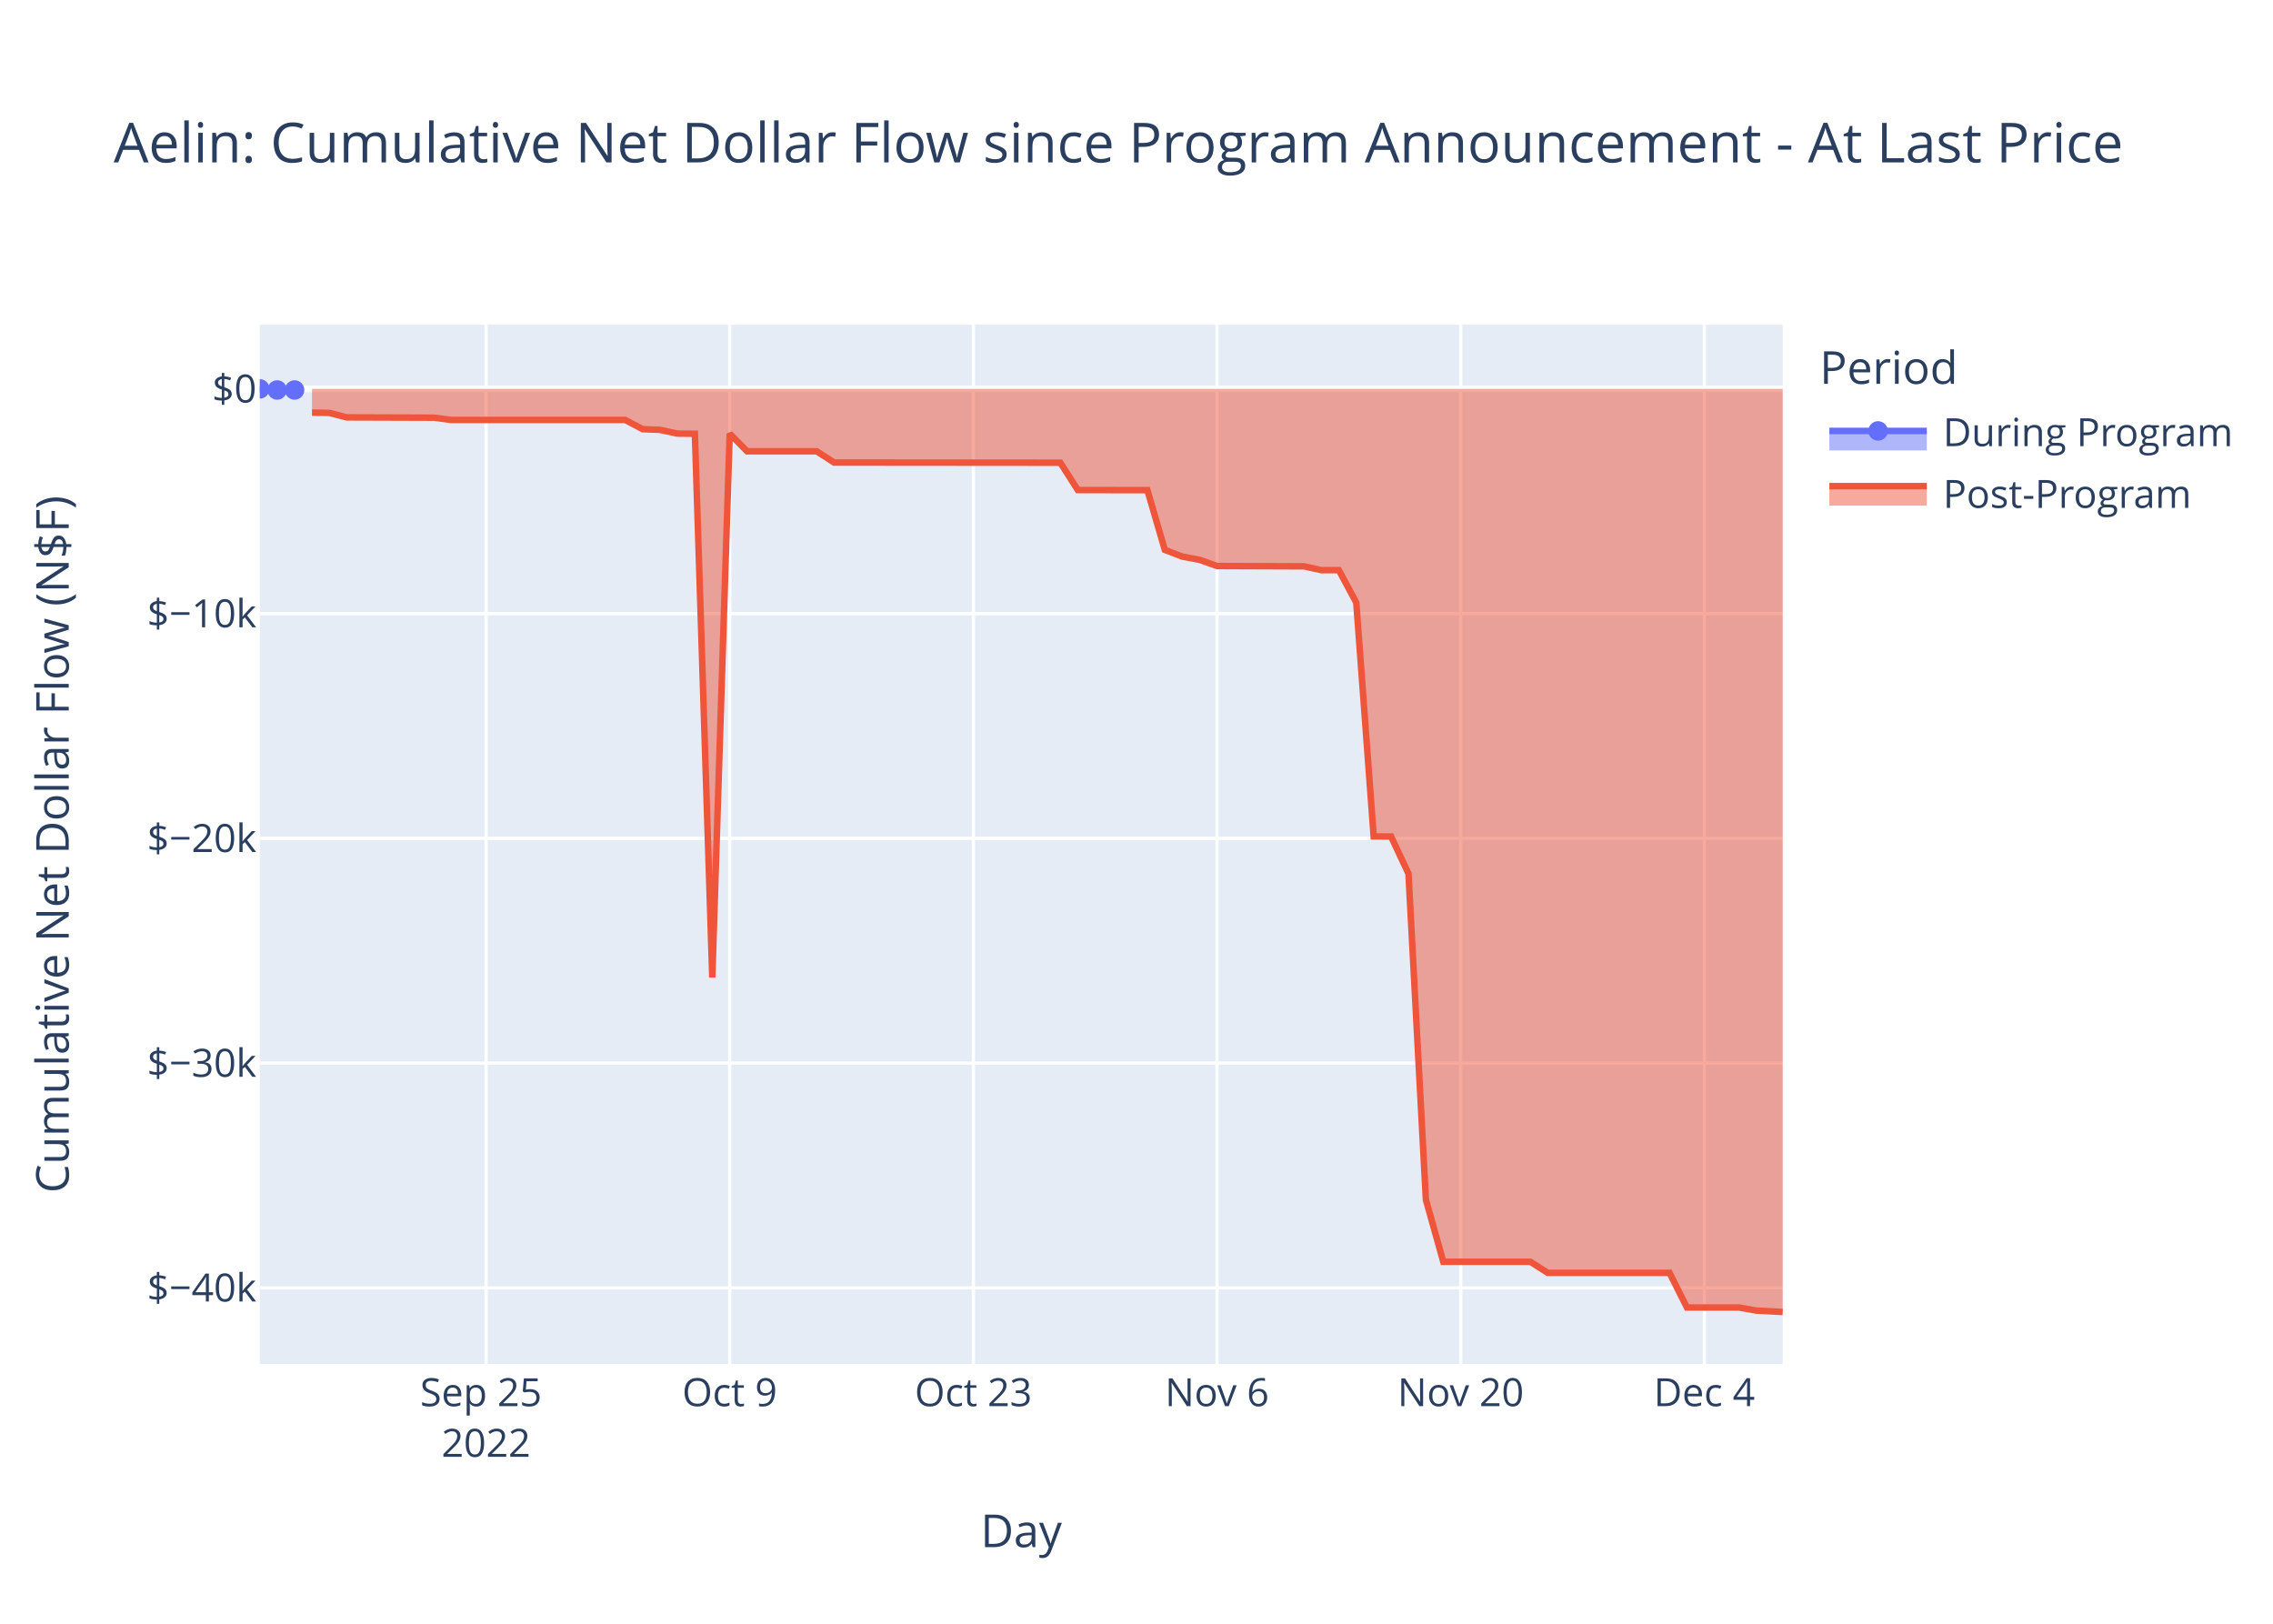
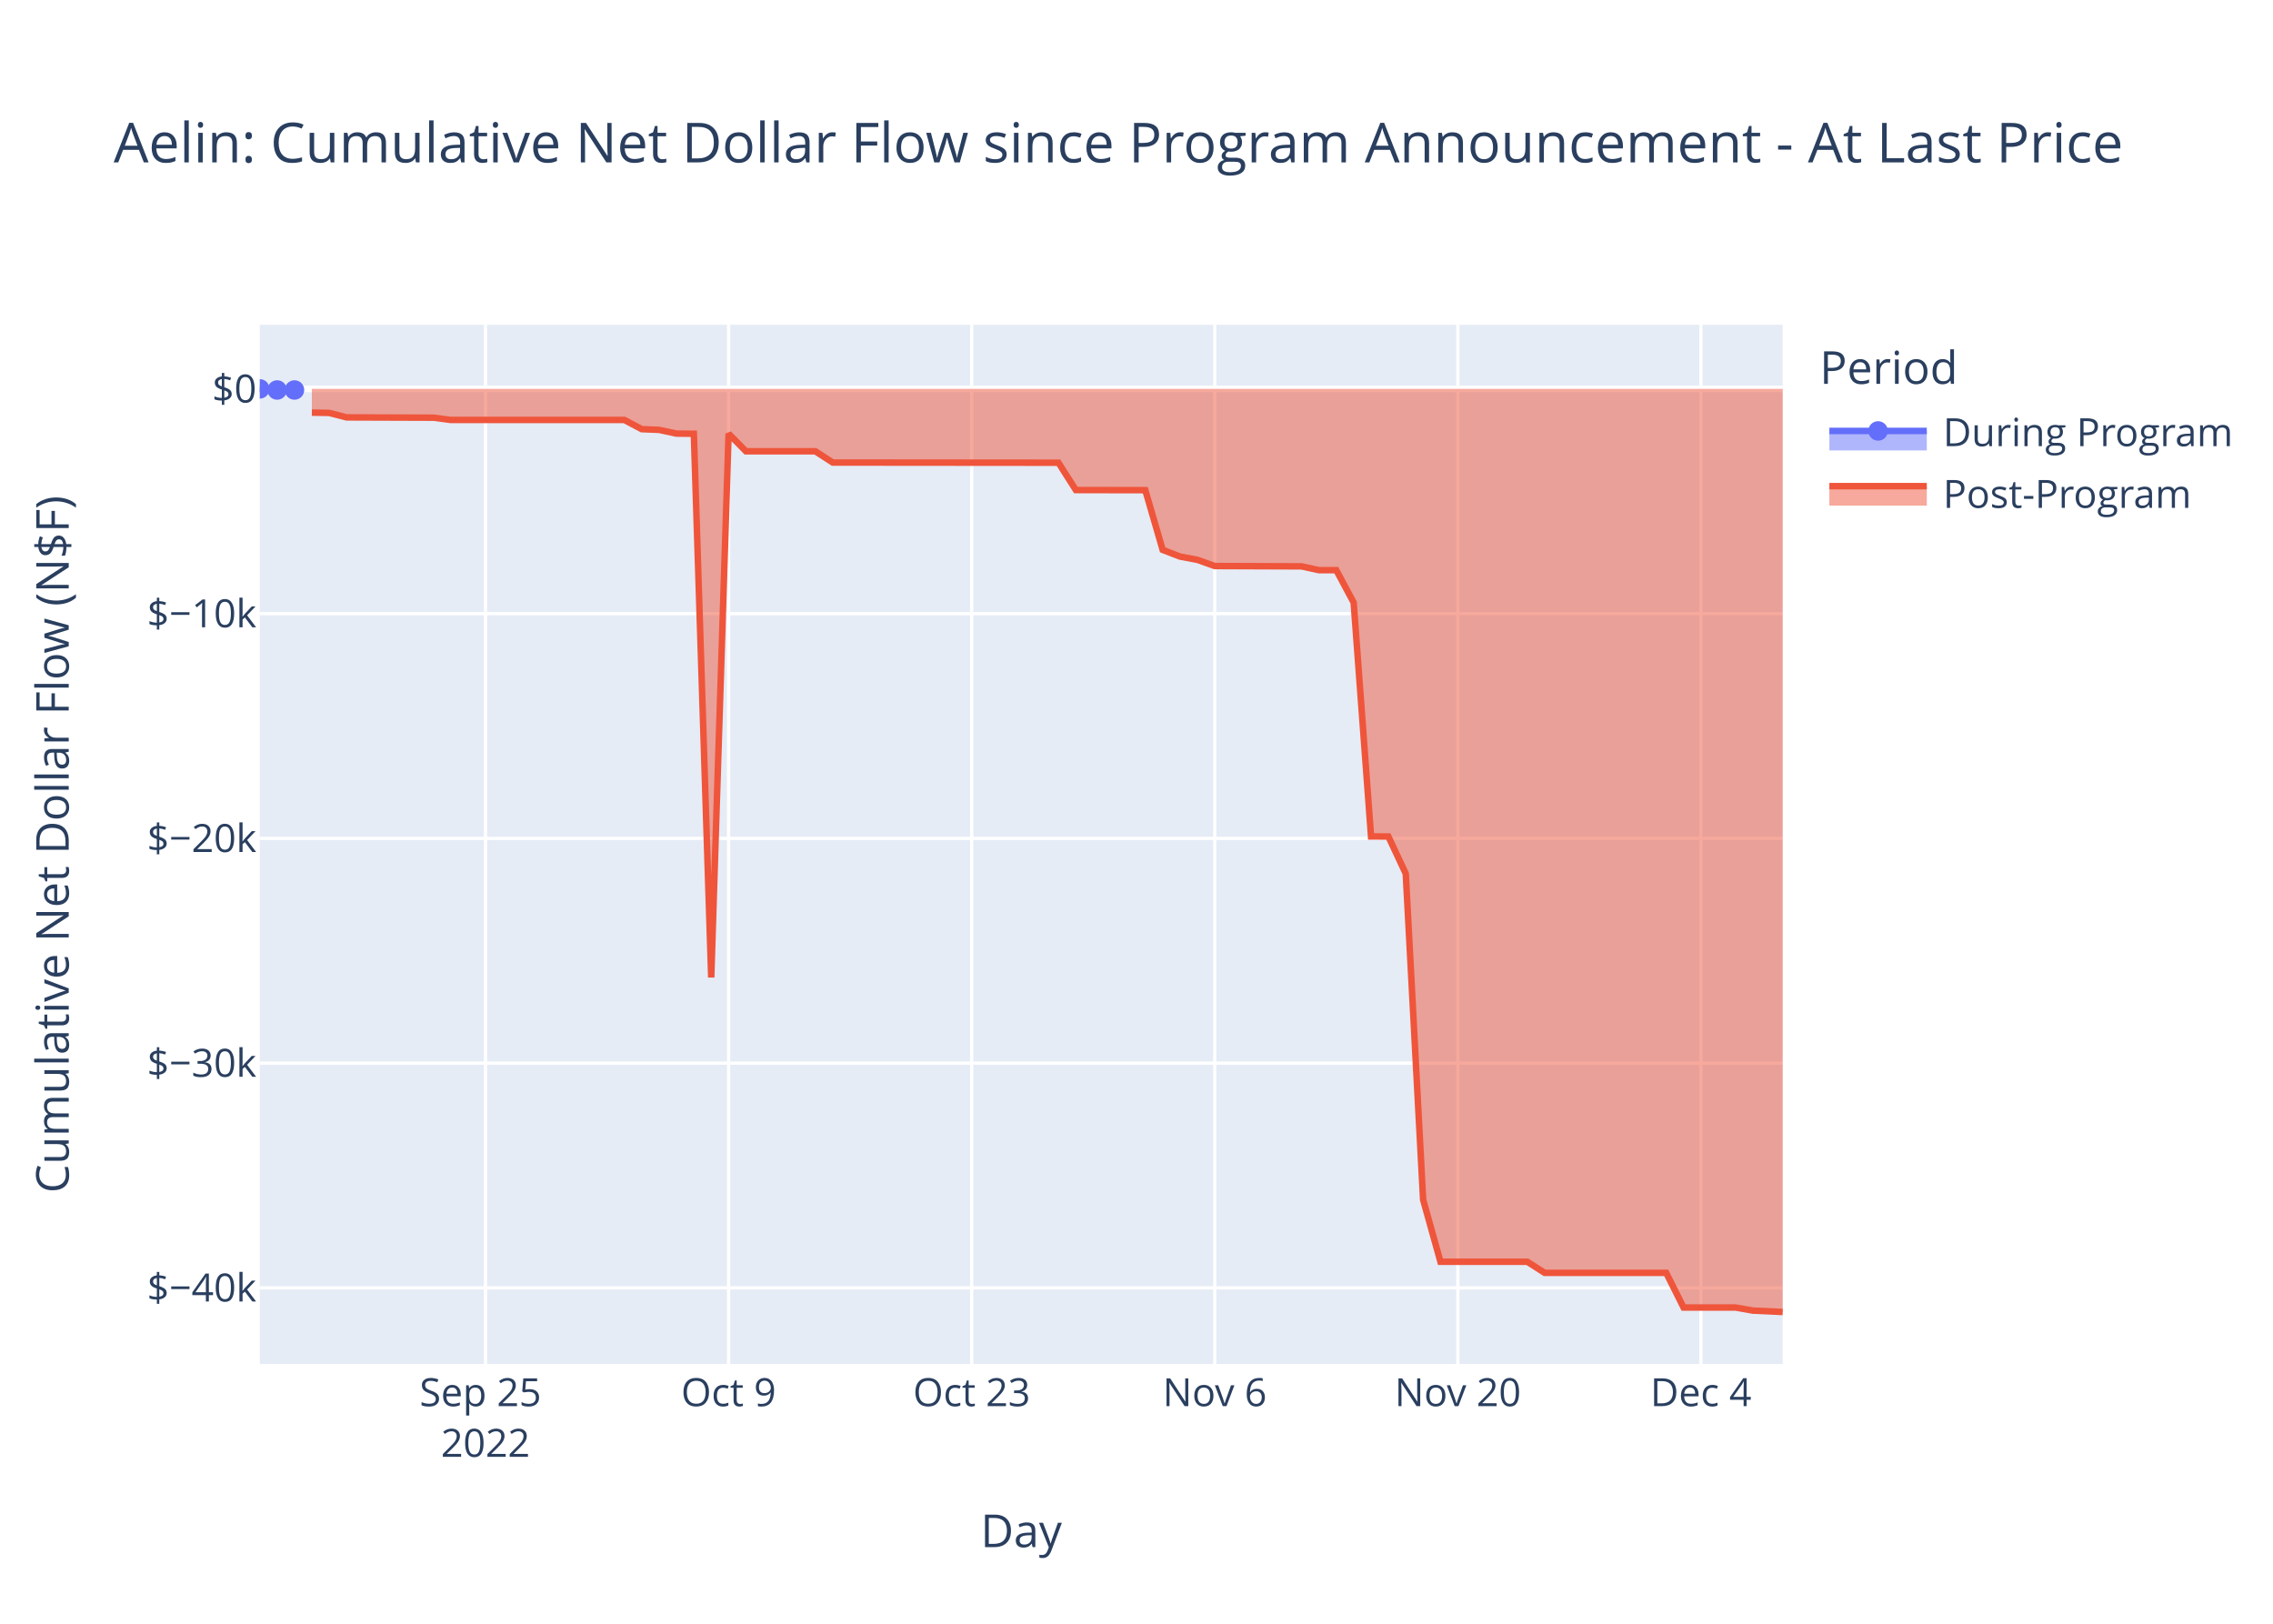
<svg xmlns="http://www.w3.org/2000/svg" class="main-svg" width="700" height="500" style="" viewBox="0 0 700 500">
  <rect x="0" y="0" width="700" height="500" style="fill: rgb(255, 255, 255); fill-opacity: 1;" />
-   <defs id="defs-596132">
+   <defs id="defs-c93cc6">
    <g class="clips">
-       <clipPath id="clip596132xyplot" class="plotclip">
+       <clipPath id="clipc93cc6xyplot" class="plotclip">
        <rect width="469" height="320" />
      </clipPath>
-       <clipPath class="axesclip" id="clip596132x">
+       <clipPath class="axesclip" id="clipc93cc6x">
        <rect x="80" y="0" width="469" height="500" />
      </clipPath>
-       <clipPath class="axesclip" id="clip596132y">
+       <clipPath class="axesclip" id="clipc93cc6y">
        <rect x="0" y="100" width="700" height="320" />
      </clipPath>
-       <clipPath class="axesclip" id="clip596132xy">
+       <clipPath class="axesclip" id="clipc93cc6xy">
        <rect x="80" y="100" width="469" height="320" />
      </clipPath>
    </g>
    <g class="gradients" />
    <g class="patterns" />
  </defs>
  <g class="bglayer">
    <rect class="bg" x="80" y="100" width="469" height="320" style="fill: rgb(229, 236, 246); fill-opacity: 1; stroke-width: 0;" />
  </g>
  <g class="layer-below">
    <g class="imagelayer" />
    <g class="shapelayer" />
  </g>
  <g class="cartesianlayer">
    <g class="subplot xy">
      <g class="layer-subplot">
        <g class="shapelayer" />
        <g class="imagelayer" />
      </g>
      <g class="minor-gridlayer">
        <g class="x" />
        <g class="y" />
      </g>
      <g class="gridlayer">
        <g class="x">
-           <path class="xgrid crisp" transform="translate(149.68,0)" d="M0,100v320" style="stroke: rgb(255, 255, 255); stroke-opacity: 1; stroke-width: 1px;" />
-           <path class="xgrid crisp" transform="translate(224.72,0)" d="M0,100v320" style="stroke: rgb(255, 255, 255); stroke-opacity: 1; stroke-width: 1px;" />
-           <path class="xgrid crisp" transform="translate(299.76,0)" d="M0,100v320" style="stroke: rgb(255, 255, 255); stroke-opacity: 1; stroke-width: 1px;" />
-           <path class="xgrid crisp" transform="translate(374.8,0)" d="M0,100v320" style="stroke: rgb(255, 255, 255); stroke-opacity: 1; stroke-width: 1px;" />
-           <path class="xgrid crisp" transform="translate(449.84,0)" d="M0,100v320" style="stroke: rgb(255, 255, 255); stroke-opacity: 1; stroke-width: 1px;" />
-           <path class="xgrid crisp" transform="translate(524.88,0)" d="M0,100v320" style="stroke: rgb(255, 255, 255); stroke-opacity: 1; stroke-width: 1px;" />
+           <path class="xgrid crisp" transform="translate(149.51,0)" d="M0,100v320" style="stroke: rgb(255, 255, 255); stroke-opacity: 1; stroke-width: 1px;" />
+           <path class="xgrid crisp" transform="translate(224.38,0)" d="M0,100v320" style="stroke: rgb(255, 255, 255); stroke-opacity: 1; stroke-width: 1px;" />
+           <path class="xgrid crisp" transform="translate(299.24,0)" d="M0,100v320" style="stroke: rgb(255, 255, 255); stroke-opacity: 1; stroke-width: 1px;" />
+           <path class="xgrid crisp" transform="translate(374.1,0)" d="M0,100v320" style="stroke: rgb(255, 255, 255); stroke-opacity: 1; stroke-width: 1px;" />
+           <path class="xgrid crisp" transform="translate(448.96,0)" d="M0,100v320" style="stroke: rgb(255, 255, 255); stroke-opacity: 1; stroke-width: 1px;" />
+           <path class="xgrid crisp" transform="translate(523.82,0)" d="M0,100v320" style="stroke: rgb(255, 255, 255); stroke-opacity: 1; stroke-width: 1px;" />
        </g>
        <g class="y">
          <path class="ygrid crisp" transform="translate(0,396.57)" d="M80,0h469" style="stroke: rgb(255, 255, 255); stroke-opacity: 1; stroke-width: 1px;" />
          <path class="ygrid crisp" transform="translate(0,327.37)" d="M80,0h469" style="stroke: rgb(255, 255, 255); stroke-opacity: 1; stroke-width: 1px;" />
          <path class="ygrid crisp" transform="translate(0,258.16)" d="M80,0h469" style="stroke: rgb(255, 255, 255); stroke-opacity: 1; stroke-width: 1px;" />
          <path class="ygrid crisp" transform="translate(0,188.96)" d="M80,0h469" style="stroke: rgb(255, 255, 255); stroke-opacity: 1; stroke-width: 1px;" />
        </g>
      </g>
      <g class="zerolinelayer">
        <path class="yzl zl crisp" transform="translate(0,119.75)" d="M80,0h469" style="stroke: rgb(255, 255, 255); stroke-opacity: 1; stroke-width: 2px;" />
      </g>
      <path class="xlines-below" />
      <path class="ylines-below" />
      <g class="overlines-below" />
      <g class="xaxislayer-below" />
      <g class="yaxislayer-below" />
      <g class="overaxes-below" />
-       <g class="plot" transform="translate(80,100)" clip-path="url(#clip596132xyplot)">
+       <g class="plot" transform="translate(80,100)" clip-path="url(#clipc93cc6xyplot)">
        <g class="scatterlayer mlayer">
-           <g class="trace scatter trace4c8ef1" style="stroke-miterlimit: 2;">
+           <g class="trace scatter tracee34d88" style="stroke-miterlimit: 2;">
            <g class="fills">
              <g>
-                 <path class="js-fill" d="M10.72,19.75L0,19.75L0,19.75L10.72,20.09" style="fill: rgb(99, 110, 250); fill-opacity: 0.5; stroke-width: 0;" />
+                 <path class="js-fill" d="M10.69,19.75L0,19.75L0,19.75L10.69,20.09" style="fill: rgb(99, 110, 250); fill-opacity: 0.5; stroke-width: 0;" />
              </g>
            </g>
            <g class="errorbars" />
            <g class="lines">
-               <path class="js-line" d="M0,19.75L10.72,20.09" style="vector-effect: non-scaling-stroke; fill: none; stroke: rgb(99, 110, 250); stroke-opacity: 1; stroke-width: 2px; opacity: 1;" />
+               <path class="js-line" d="M0,19.75L10.69,20.09" style="vector-effect: non-scaling-stroke; fill: none; stroke: rgb(99, 110, 250); stroke-opacity: 1; stroke-width: 2px; opacity: 1;" />
            </g>
            <g class="points">
              <path class="point" transform="translate(0,19.75)" d="M3,0A3,3 0 1,1 0,-3A3,3 0 0,1 3,0Z" style="opacity: 1; stroke-width: 0px; fill: rgb(99, 110, 250); fill-opacity: 1;" />
-               <path class="point" transform="translate(5.36,20.09)" d="M3,0A3,3 0 1,1 0,-3A3,3 0 0,1 3,0Z" style="opacity: 1; stroke-width: 0px; fill: rgb(99, 110, 250); fill-opacity: 1;" />
-               <path class="point" transform="translate(10.72,20.09)" d="M3,0A3,3 0 1,1 0,-3A3,3 0 0,1 3,0Z" style="opacity: 1; stroke-width: 0px; fill: rgb(99, 110, 250); fill-opacity: 1;" />
+               <path class="point" transform="translate(5.35,20.09)" d="M3,0A3,3 0 1,1 0,-3A3,3 0 0,1 3,0Z" style="opacity: 1; stroke-width: 0px; fill: rgb(99, 110, 250); fill-opacity: 1;" />
+               <path class="point" transform="translate(10.69,20.09)" d="M3,0A3,3 0 1,1 0,-3A3,3 0 0,1 3,0Z" style="opacity: 1; stroke-width: 0px; fill: rgb(99, 110, 250); fill-opacity: 1;" />
            </g>
            <g class="text" />
          </g>
-           <g class="trace scatter trace322878" style="stroke-miterlimit: 2;">
+           <g class="trace scatter tracebcef8d" style="stroke-miterlimit: 2;">
            <g class="fills">
              <g>
-                 <path class="js-fill" d="M469,19.75L16.08,19.75L16.08,27.06L21.44,27.15L26.8,28.53L53.6,28.62L58.96,29.32L112.56,29.32L117.92,32.15L123.28,32.37L128.64,33.52L134,33.57L139.36,200.99L144.72,33.54L150.08,38.97L171.52,38.97L176.88,42.43L246.56,42.49L251.92,50.9L273.36,50.94L278.72,69.32L284.08,71.39L289.44,72.39L294.8,74.3L300.16,74.32L321.6,74.4L326.96,75.57L332.32,75.57L337.68,85.55L343.04,157.57L348.4,157.59L353.76,169.02L359.12,269.42L364.48,288.53L369.84,288.53L391.28,288.53L396.64,291.95L434.16,291.95L439.52,302.63L455.6,302.63L460.96,303.58L469,304" style="fill: rgb(239, 85, 59); fill-opacity: 0.5; stroke-width: 0;" />
+                 <path class="js-fill" d="M469,19.75L16.04,19.75L16.04,27.06L21.39,27.15L26.74,28.53L53.47,28.62L58.82,29.32L112.29,29.32L117.64,32.15L122.99,32.37L128.33,33.52L133.68,33.57L139.03,200.99L144.38,33.54L149.72,38.97L171.11,38.97L176.46,42.43L245.97,42.49L251.32,50.9L272.71,50.94L278.06,69.32L283.41,71.39L288.75,72.39L294.1,74.3L299.45,74.32L320.84,74.4L326.18,75.57L331.53,75.57L336.88,85.55L342.23,157.57L347.57,157.59L352.92,169.02L358.27,269.42L363.61,288.53L368.96,288.53L390.35,288.53L395.7,291.95L433.13,291.95L438.48,302.63L454.52,302.63L459.87,303.58L469,304" style="fill: rgb(239, 85, 59); fill-opacity: 0.5; stroke-width: 0;" />
              </g>
            </g>
            <g class="errorbars" />
            <g class="lines">
-               <path class="js-line" d="M16.08,27.06L21.44,27.15L26.8,28.53L53.6,28.62L58.96,29.32L112.56,29.32L117.92,32.15L123.28,32.37L128.64,33.52L134,33.57L139.36,200.99L144.72,33.54L150.08,38.97L171.52,38.97L176.88,42.43L246.56,42.49L251.92,50.9L273.36,50.94L278.72,69.32L284.08,71.39L289.44,72.39L294.8,74.3L300.16,74.32L321.6,74.4L326.96,75.57L332.32,75.57L337.68,85.55L343.04,157.57L348.4,157.59L353.76,169.02L359.12,269.42L364.48,288.53L369.84,288.53L391.28,288.53L396.64,291.95L434.16,291.95L439.52,302.63L455.6,302.63L460.96,303.58L469,304" style="vector-effect: non-scaling-stroke; fill: none; stroke: rgb(239, 85, 59); stroke-opacity: 1; stroke-width: 2px; opacity: 1;" />
+               <path class="js-line" d="M16.04,27.06L21.39,27.15L26.74,28.53L53.47,28.62L58.82,29.32L112.29,29.32L117.64,32.15L122.99,32.37L128.33,33.52L133.68,33.57L139.03,200.99L144.38,33.54L149.72,38.97L171.11,38.97L176.46,42.43L245.97,42.49L251.32,50.9L272.71,50.94L278.06,69.32L283.41,71.39L288.75,72.39L294.1,74.3L299.45,74.32L320.84,74.4L326.18,75.57L331.53,75.57L336.88,85.55L342.23,157.57L347.57,157.59L352.92,169.02L358.27,269.42L363.61,288.53L368.96,288.53L390.35,288.53L395.7,291.95L433.13,291.95L438.48,302.63L454.52,302.63L459.87,303.58L469,304" style="vector-effect: non-scaling-stroke; fill: none; stroke: rgb(239, 85, 59); stroke-opacity: 1; stroke-width: 2px; opacity: 1;" />
            </g>
            <g class="points" />
            <g class="text" />
          </g>
        </g>
      </g>
      <g class="overplot" />
      <path class="xlines-above crisp" d="M0,0" style="fill: none;" />
      <path class="ylines-above crisp" d="M0,0" style="fill: none;" />
      <g class="overlines-above" />
      <g class="xaxislayer-above">
        <g class="xtick">
-           <text text-anchor="middle" x="0" y="433" transform="translate(149.68,0)" style="font-family: 'Open Sans', verdana, arial, sans-serif; font-size: 12px; fill: rgb(42, 63, 95); fill-opacity: 1; white-space: pre; opacity: 1;">
+           <text text-anchor="middle" x="0" y="433" transform="translate(149.51,0)" style="font-family: 'Open Sans', verdana, arial, sans-serif; font-size: 12px; fill: rgb(42, 63, 95); fill-opacity: 1; white-space: pre; opacity: 1;">
            <tspan class="line" dy="0em" x="0" y="433">Sep 25</tspan>
            <tspan class="line" dy="1.3em" x="0" y="433">2022</tspan>
          </text>
        </g>
        <g class="xtick">
-           <text text-anchor="middle" x="0" y="433" style="font-family: 'Open Sans', verdana, arial, sans-serif; font-size: 12px; fill: rgb(42, 63, 95); fill-opacity: 1; white-space: pre; opacity: 1;" transform="translate(224.72,0)">Oct 9</text>
-         </g>
-         <g class="xtick">
-           <text text-anchor="middle" x="0" y="433" style="font-family: 'Open Sans', verdana, arial, sans-serif; font-size: 12px; fill: rgb(42, 63, 95); fill-opacity: 1; white-space: pre; opacity: 1;" transform="translate(299.76,0)">Oct 23</text>
-         </g>
-         <g class="xtick">
-           <text text-anchor="middle" x="0" y="433" style="font-family: 'Open Sans', verdana, arial, sans-serif; font-size: 12px; fill: rgb(42, 63, 95); fill-opacity: 1; white-space: pre; opacity: 1;" transform="translate(374.8,0)">Nov 6</text>
-         </g>
-         <g class="xtick">
-           <text text-anchor="middle" x="0" y="433" style="font-family: 'Open Sans', verdana, arial, sans-serif; font-size: 12px; fill: rgb(42, 63, 95); fill-opacity: 1; white-space: pre; opacity: 1;" transform="translate(449.84,0)">Nov 20</text>
-         </g>
-         <g class="xtick">
-           <text text-anchor="middle" x="0" y="433" style="font-family: 'Open Sans', verdana, arial, sans-serif; font-size: 12px; fill: rgb(42, 63, 95); fill-opacity: 1; white-space: pre; opacity: 1;" transform="translate(524.88,0)">Dec 4</text>
+           <text text-anchor="middle" x="0" y="433" style="font-family: 'Open Sans', verdana, arial, sans-serif; font-size: 12px; fill: rgb(42, 63, 95); fill-opacity: 1; white-space: pre; opacity: 1;" transform="translate(224.38,0)">Oct 9</text>
+         </g>
+         <g class="xtick">
+           <text text-anchor="middle" x="0" y="433" style="font-family: 'Open Sans', verdana, arial, sans-serif; font-size: 12px; fill: rgb(42, 63, 95); fill-opacity: 1; white-space: pre; opacity: 1;" transform="translate(299.24,0)">Oct 23</text>
+         </g>
+         <g class="xtick">
+           <text text-anchor="middle" x="0" y="433" style="font-family: 'Open Sans', verdana, arial, sans-serif; font-size: 12px; fill: rgb(42, 63, 95); fill-opacity: 1; white-space: pre; opacity: 1;" transform="translate(374.1,0)">Nov 6</text>
+         </g>
+         <g class="xtick">
+           <text text-anchor="middle" x="0" y="433" style="font-family: 'Open Sans', verdana, arial, sans-serif; font-size: 12px; fill: rgb(42, 63, 95); fill-opacity: 1; white-space: pre; opacity: 1;" transform="translate(448.96,0)">Nov 20</text>
+         </g>
+         <g class="xtick">
+           <text text-anchor="middle" x="0" y="433" style="font-family: 'Open Sans', verdana, arial, sans-serif; font-size: 12px; fill: rgb(42, 63, 95); fill-opacity: 1; white-space: pre; opacity: 1;" transform="translate(523.82,0)">Dec 4</text>
        </g>
      </g>
      <g class="yaxislayer-above">
        <g class="ytick">
          <text text-anchor="end" x="79" y="4.2" transform="translate(0,396.57)" style="font-family: 'Open Sans', verdana, arial, sans-serif; font-size: 12px; fill: rgb(42, 63, 95); fill-opacity: 1; white-space: pre; opacity: 1;">$−40k</text>
        </g>
        <g class="ytick">
          <text text-anchor="end" x="79" y="4.2" style="font-family: 'Open Sans', verdana, arial, sans-serif; font-size: 12px; fill: rgb(42, 63, 95); fill-opacity: 1; white-space: pre; opacity: 1;" transform="translate(0,327.37)">$−30k</text>
        </g>
        <g class="ytick">
          <text text-anchor="end" x="79" y="4.2" style="font-family: 'Open Sans', verdana, arial, sans-serif; font-size: 12px; fill: rgb(42, 63, 95); fill-opacity: 1; white-space: pre; opacity: 1;" transform="translate(0,258.16)">$−20k</text>
        </g>
        <g class="ytick">
          <text text-anchor="end" x="79" y="4.2" style="font-family: 'Open Sans', verdana, arial, sans-serif; font-size: 12px; fill: rgb(42, 63, 95); fill-opacity: 1; white-space: pre; opacity: 1;" transform="translate(0,188.96)">$−10k</text>
        </g>
        <g class="ytick">
          <text text-anchor="end" x="79" y="4.2" style="font-family: 'Open Sans', verdana, arial, sans-serif; font-size: 12px; fill: rgb(42, 63, 95); fill-opacity: 1; white-space: pre; opacity: 1;" transform="translate(0,119.75)">$0</text>
        </g>
      </g>
      <g class="overaxes-above" />
    </g>
  </g>
  <g class="polarlayer" />
  <g class="smithlayer" />
  <g class="ternarylayer" />
  <g class="geolayer" />
  <g class="funnelarealayer" />
  <g class="pielayer" />
  <g class="iciclelayer" />
  <g class="treemaplayer" />
  <g class="sunburstlayer" />
  <g class="glimages" />
-   <defs id="topdefs-596132">
+   <defs id="topdefs-c93cc6">
    <g class="clips" />
-     <clipPath id="legend596132">
+     <clipPath id="legendc93cc6">
      <rect width="130" height="67" x="0" y="0" />
    </clipPath>
  </defs>
  <g class="layer-above">
    <g class="imagelayer" />
    <g class="shapelayer" />
  </g>
  <g class="infolayer">
    <g class="legend" pointer-events="all" transform="translate(558.38,100)">
      <rect class="bg" shape-rendering="crispEdges" width="130" height="67" x="0" y="0" style="stroke: rgb(68, 68, 68); stroke-opacity: 1; fill: rgb(255, 255, 255); fill-opacity: 1; stroke-width: 0px;" />
-       <g class="scrollbox" transform="" clip-path="url(#legend596132)">
+       <g class="scrollbox" transform="" clip-path="url(#legendc93cc6)">
        <text class="legendtitletext" text-anchor="start" x="2" y="18.2" style="font-family: 'Open Sans', verdana, arial, sans-serif; font-size: 14px; fill: rgb(42, 63, 95); fill-opacity: 1; white-space: pre;">Period</text>
        <g class="groups">
          <g class="traces" transform="translate(0,32.7)" style="opacity: 1;">
            <text class="legendtext" text-anchor="start" x="40" y="4.68" style="font-family: 'Open Sans', verdana, arial, sans-serif; font-size: 12px; fill: rgb(42, 63, 95); fill-opacity: 1; white-space: pre;">During Program</text>
            <g class="layers">
              <g class="legendfill">
                <path class="js-fill" d="M5,0h30v6h-30z" style="stroke-width: 0; fill: rgb(99, 110, 250); fill-opacity: 0.5;" />
              </g>
              <g class="legendlines">
                <path class="js-line" d="M5,0h30" style="fill: none; stroke: rgb(99, 110, 250); stroke-opacity: 1; stroke-width: 2px;" />
              </g>
              <g class="legendsymbols">
                <g class="legendpoints">
                  <path class="scatterpts" transform="translate(20,0)" d="M3,0A3,3 0 1,1 0,-3A3,3 0 0,1 3,0Z" style="opacity: 1; stroke-width: 0px; fill: rgb(99, 110, 250); fill-opacity: 1;" />
                </g>
              </g>
            </g>
            <rect class="legendtoggle" x="0" y="-9.5" width="124.703" height="19" style="fill: rgb(0, 0, 0); fill-opacity: 0;" />
          </g>
          <g class="traces" transform="translate(0,51.7)" style="opacity: 1;">
            <text class="legendtext" text-anchor="start" x="40" y="4.68" style="font-family: 'Open Sans', verdana, arial, sans-serif; font-size: 12px; fill: rgb(42, 63, 95); fill-opacity: 1; white-space: pre;">Post-Program</text>
            <g class="layers">
              <g class="legendfill">
                <path class="js-fill" d="M5,-2h30v6h-30z" style="stroke-width: 0; fill: rgb(239, 85, 59); fill-opacity: 0.5;" />
              </g>
              <g class="legendlines">
                <path class="js-line" d="M5,-2h30" style="fill: none; stroke: rgb(239, 85, 59); stroke-opacity: 1; stroke-width: 2px;" />
              </g>
              <g class="legendsymbols">
                <g class="legendpoints" />
              </g>
            </g>
            <rect class="legendtoggle" x="0" y="-9.5" width="124.703" height="19" style="fill: rgb(0, 0, 0); fill-opacity: 0;" />
          </g>
        </g>
      </g>
      <rect class="scrollbar" rx="20" ry="3" width="0" height="0" x="0" y="0" style="fill: rgb(128, 139, 164); fill-opacity: 1;" />
    </g>
    <g class="g-gtitle">
      <text class="gtitle" x="35" y="50" text-anchor="start" dy="0em" style="font-family: 'Open Sans', verdana, arial, sans-serif; font-size: 17px; fill: rgb(42, 63, 95); opacity: 1; font-weight: normal; white-space: pre;">Aelin: Cumulative Net Dollar Flow since Program Announcement - At Last Price</text>
    </g>
    <g class="g-xtitle">
      <text class="xtitle" x="314.5" y="476.409" text-anchor="middle" style="font-family: 'Open Sans', verdana, arial, sans-serif; font-size: 14px; fill: rgb(42, 63, 95); opacity: 1; font-weight: normal; white-space: pre;">Day</text>
    </g>
    <g class="g-ytitle">
      <text class="ytitle" transform="rotate(-90,21.16875,260)" x="21.169" y="260" text-anchor="middle" style="font-family: 'Open Sans', verdana, arial, sans-serif; font-size: 14px; fill: rgb(42, 63, 95); opacity: 1; font-weight: normal; white-space: pre;">Cumulative Net Dollar Flow (N$F)</text>
    </g>
  </g>
</svg>
